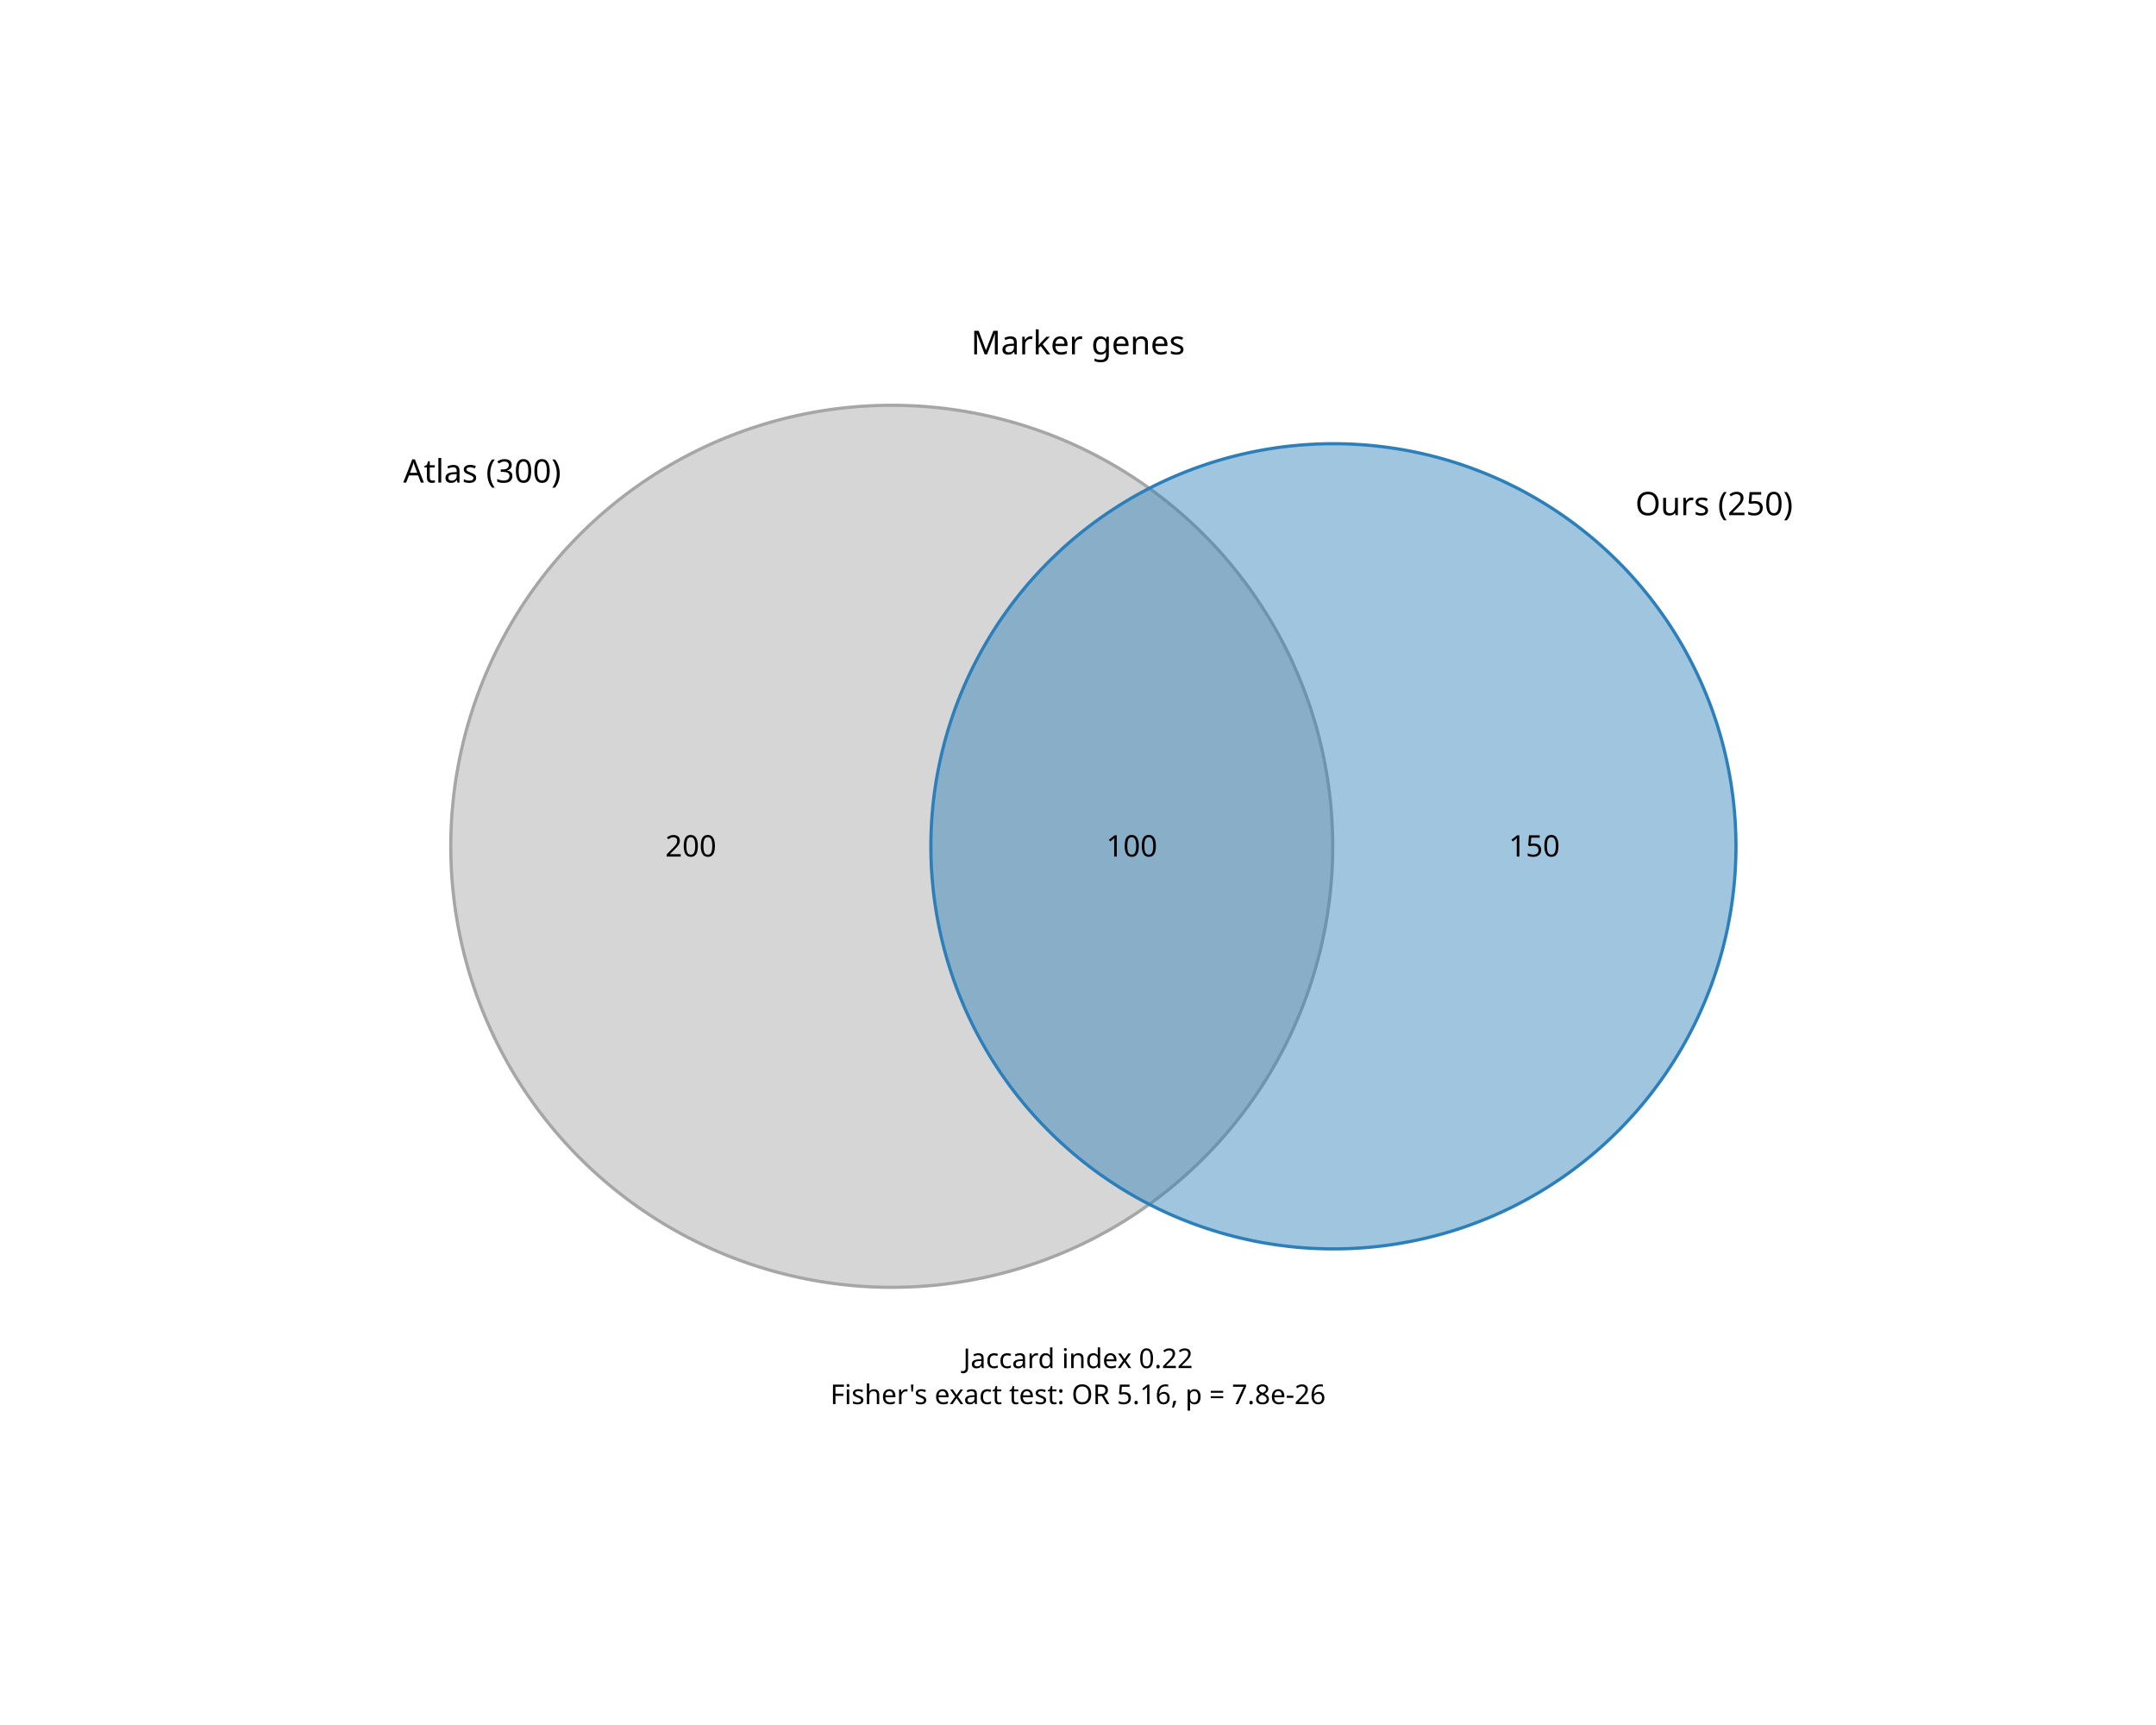
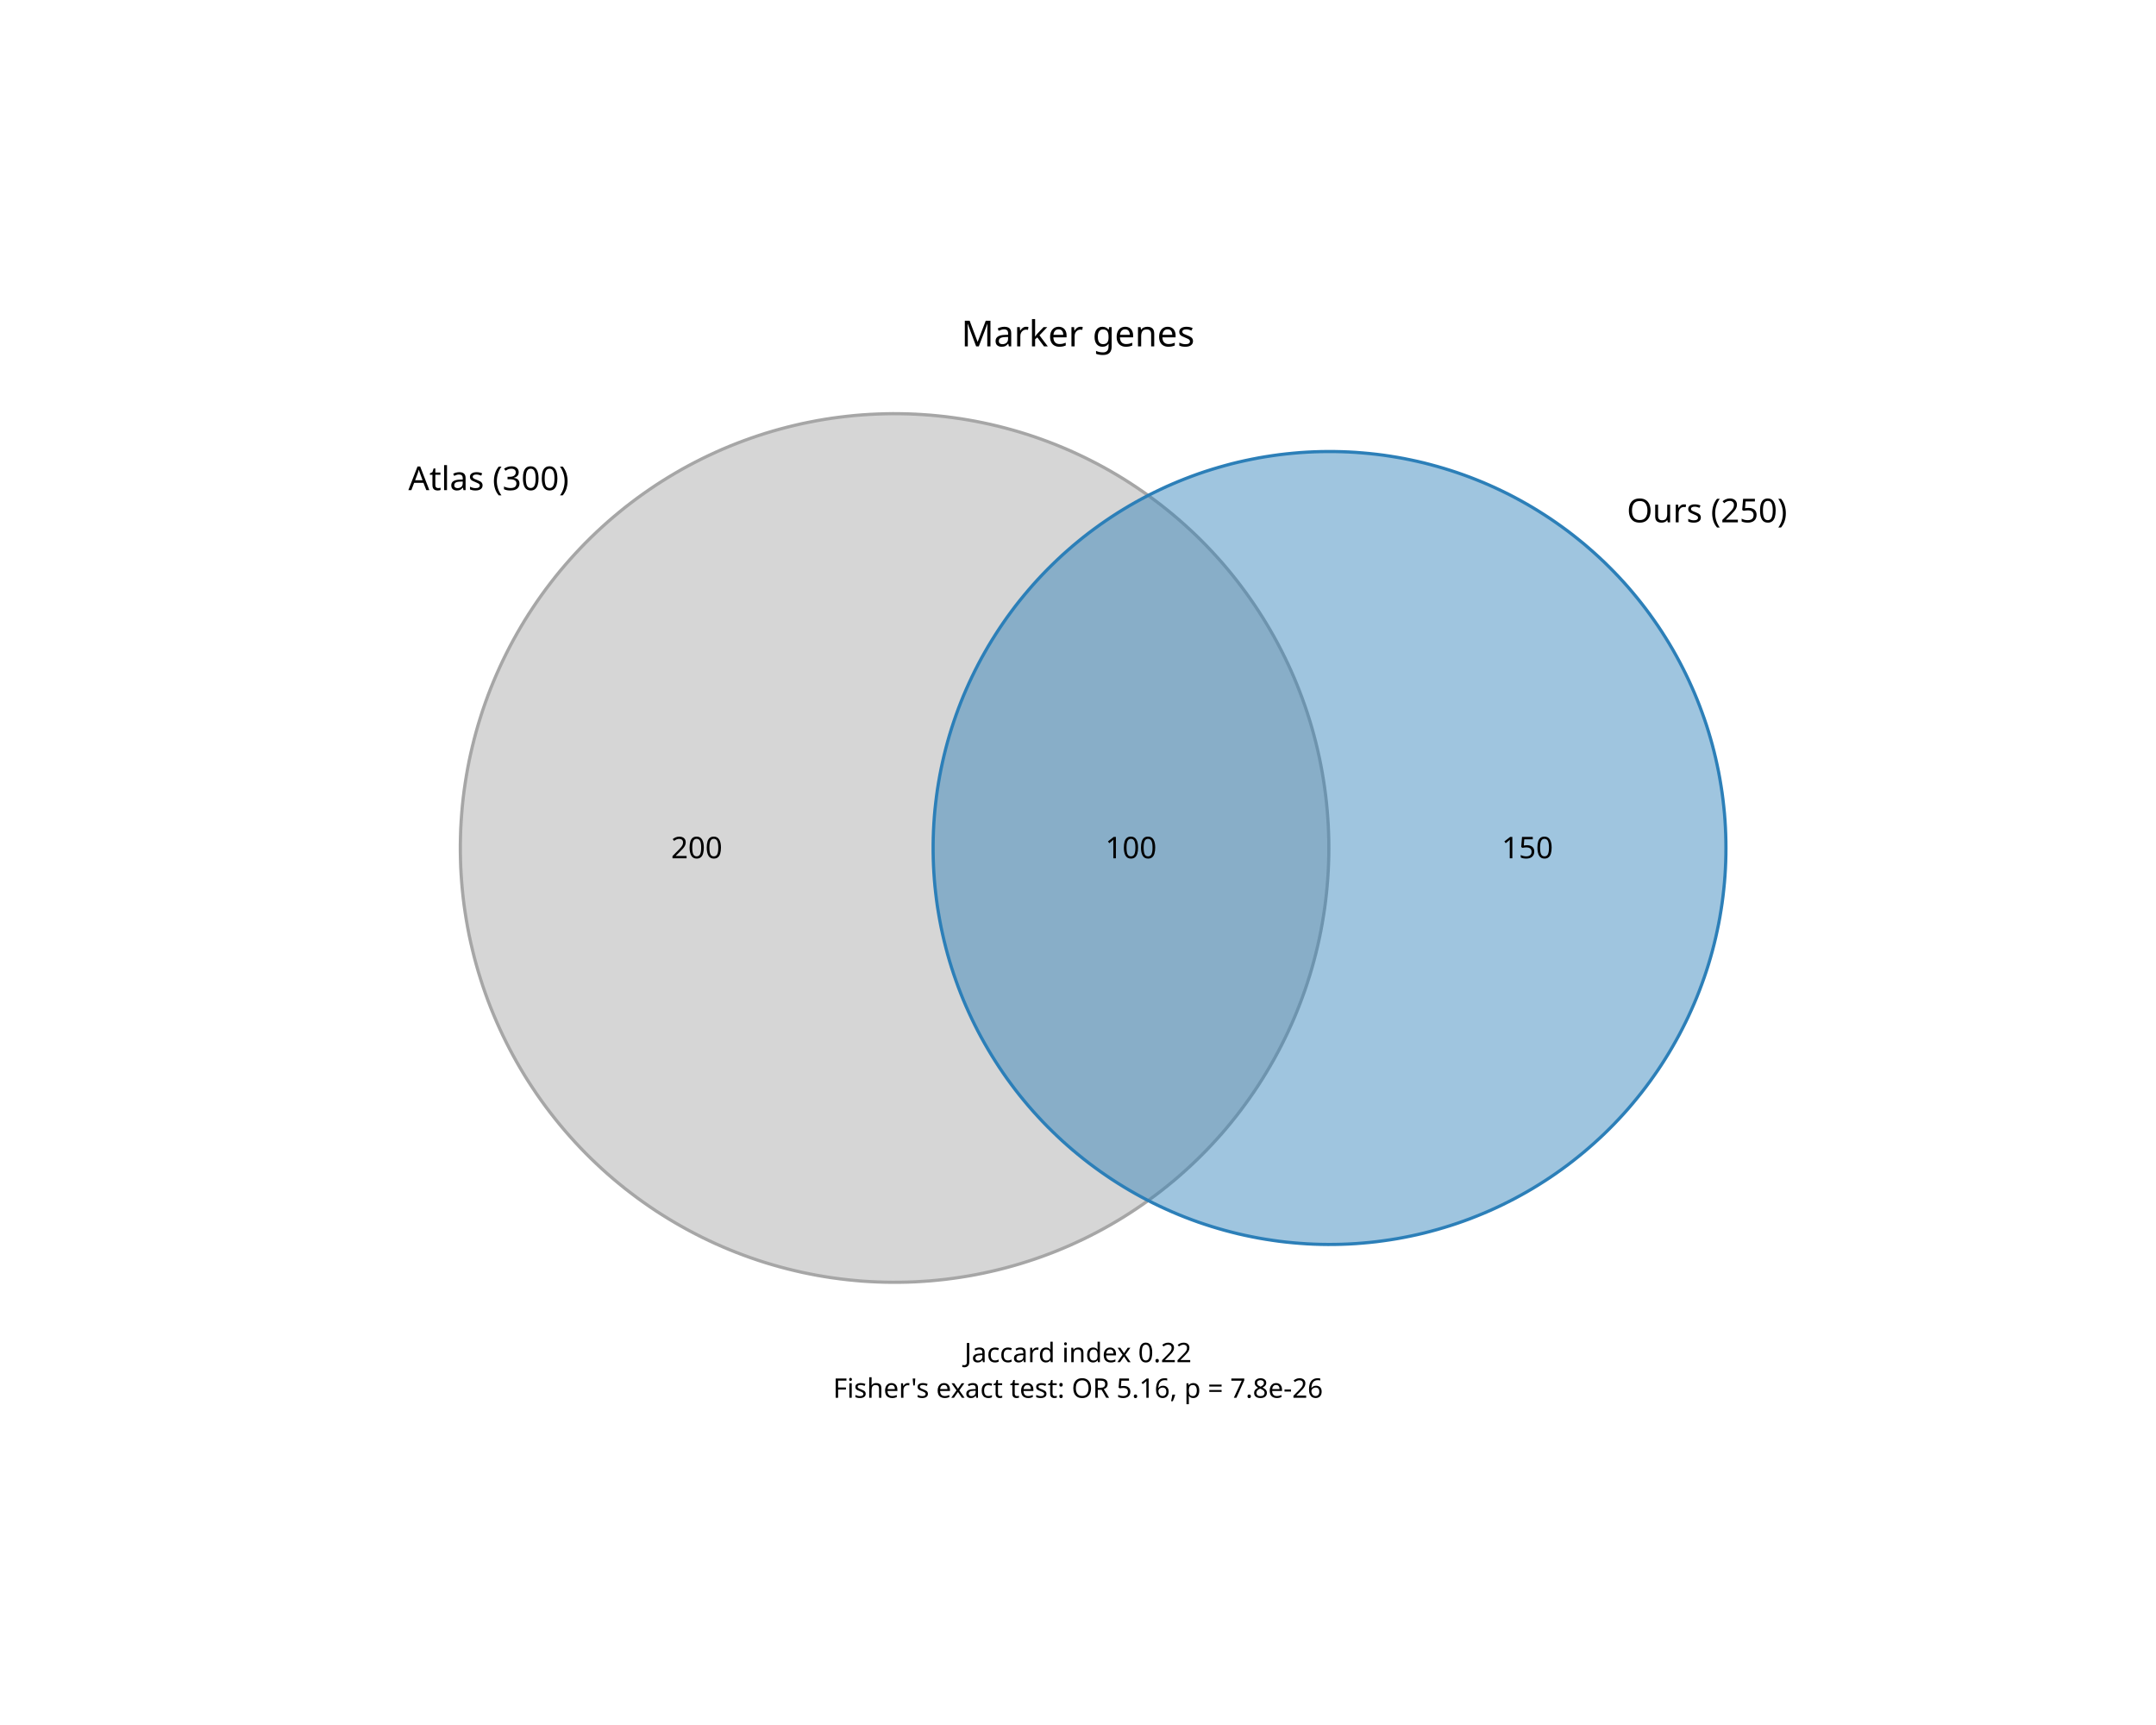
<svg xmlns="http://www.w3.org/2000/svg" class="svglite" data-engine-version="2.0" width="720.00pt" height="576.00pt" viewBox="0 0 720.00 576.00">
  <defs>
    <style type="text/css">
    .svglite line, .svglite polyline, .svglite polygon, .svglite path, .svglite rect, .svglite circle {
      fill: none;
      stroke: #000000;
      stroke-linecap: round;
      stroke-linejoin: round;
      stroke-miterlimit: 10.00;
    }
  </style>
  </defs>
  <rect width="100%" height="100%" style="stroke: none; fill: #FFFFFF;" />
  <defs>
    <clipPath id="cpMC4wMHw3MjAuMDB8MC4wMHw1NzYuMDA=">
      <rect x="0.00" y="0.00" width="720.00" height="576.00" />
    </clipPath>
  </defs>
  <g clip-path="url(#cpMC4wMHw3MjAuMDB8MC4wMHw1NzYuMDA=)">
</g>
  <defs>
-     <clipPath id="cpMC4wMHw3MjAuMDB8MTA1LjI3fDQ3MC43Mw==">
-       <rect x="0.00" y="105.27" width="720.00" height="365.46" />
+     <clipPath id="cpMC4wMHw3MjAuMDB8MTAxLjkyfDQ3NC4wOA==">
+       <rect x="0.00" y="101.92" width="720.00" height="372.15" />
    </clipPath>
  </defs>
-   <g clip-path="url(#cpMC4wMHw3MjAuMDB8MTA1LjI3fDQ3MC43Mw==)">
-     <rect x="0.00" y="105.27" width="720.00" height="365.46" style="stroke-width: 0.00; stroke: none;" />
+   <g clip-path="url(#cpMC4wMHw3MjAuMDB8MTAxLjkyfDQ3NC4wOA==)">
+     <rect x="0.00" y="101.92" width="720.00" height="372.15" style="stroke-width: 1.07; stroke: #FFFFFF; fill: #FFFFFF;" />
  </g>
  <g clip-path="url(#cpMC4wMHw3MjAuMDB8MC4wMHw1NzYuMDA=)">
-     <polygon points="445.06,282.59 445.04,280.01 444.97,277.44 444.86,274.86 444.70,272.29 444.50,269.72 444.25,267.15 443.96,264.59 443.62,262.04 443.24,259.49 442.81,256.95 442.34,254.41 441.83,251.89 441.27,249.37 440.67,246.87 440.02,244.37 439.33,241.89 438.59,239.42 437.82,236.96 437.00,234.52 436.13,232.09 435.23,229.68 434.28,227.28 433.29,224.90 432.26,222.54 431.19,220.19 430.08,217.87 428.93,215.56 427.73,213.28 426.50,211.01 425.23,208.77 423.92,206.55 422.57,204.36 421.18,202.19 419.75,200.04 418.29,197.92 416.79,195.82 415.25,193.75 413.68,191.71 412.07,189.70 410.43,187.71 408.75,185.76 407.04,183.83 405.29,181.93 403.51,180.07 401.70,178.23 399.86,176.43 397.99,174.66 396.08,172.92 394.15,171.22 392.19,169.55 390.19,167.92 388.17,166.32 386.12,164.75 384.05,163.23 381.94,161.73 379.82,160.28 377.66,158.86 375.49,157.48 373.28,156.14 371.06,154.84 368.81,153.58 366.54,152.36 364.25,151.17 361.94,150.03 359.61,148.93 357.27,147.87 354.90,146.85 352.51,145.87 350.11,144.93 347.70,144.04 345.26,143.19 342.82,142.38 340.36,141.61 337.88,140.89 335.40,140.21 332.90,139.57 330.39,138.98 327.87,138.43 325.34,137.93 322.81,137.47 320.26,137.05 317.71,136.68 315.16,136.35 312.60,136.07 310.03,135.84 307.46,135.64 304.89,135.50 302.31,135.40 299.73,135.34 297.16,135.33 294.58,135.36 292.00,135.44 289.43,135.57 286.86,135.73 284.29,135.95 281.72,136.21 279.16,136.51 276.61,136.86 274.06,137.25 271.52,137.69 268.99,138.17 266.47,138.70 263.96,139.27 261.45,139.88 258.96,140.54 256.48,141.24 254.01,141.99 251.56,142.78 249.12,143.61 246.69,144.48 244.29,145.40 241.89,146.35 239.52,147.35 237.16,148.39 234.82,149.47 232.50,150.60 230.20,151.76 227.92,152.96 225.66,154.21 223.43,155.49 221.21,156.81 219.02,158.17 216.86,159.57 214.72,161.00 212.60,162.48 210.51,163.98 208.45,165.53 206.42,167.11 204.41,168.73 202.43,170.38 200.48,172.07 198.56,173.79 196.67,175.54 194.82,177.33 192.99,179.15 191.19,181.00 189.43,182.88 187.70,184.79 186.01,186.73 184.35,188.70 182.72,190.70 181.13,192.73 179.58,194.79 178.06,196.87 176.58,198.98 175.13,201.11 173.73,203.27 172.36,205.45 171.03,207.66 169.73,209.89 168.48,212.14 167.27,214.42 166.09,216.71 164.96,219.03 163.87,221.36 162.82,223.72 161.81,226.09 160.84,228.48 159.92,230.88 159.03,233.30 158.19,235.74 157.39,238.19 156.64,240.65 155.92,243.13 155.25,245.62 154.63,248.12 154.05,250.63 153.51,253.15 153.02,255.68 152.57,258.22 152.16,260.76 151.80,263.32 151.49,265.87 151.22,268.44 150.99,271.00 150.81,273.58 150.68,276.15 150.59,278.72 150.54,281.30 150.54,283.88 150.59,286.46 150.68,289.03 150.81,291.61 150.99,294.18 151.22,296.74 151.49,299.31 151.80,301.87 152.16,304.42 152.57,306.96 153.02,309.50 153.51,312.03 154.05,314.55 154.63,317.06 155.25,319.56 155.92,322.05 156.64,324.53 157.39,326.99 158.19,329.44 159.03,331.88 159.92,334.30 160.84,336.71 161.81,339.09 162.82,341.47 163.87,343.82 164.96,346.15 166.09,348.47 167.27,350.76 168.48,353.04 169.73,355.29 171.03,357.52 172.36,359.73 173.73,361.91 175.13,364.07 176.58,366.20 178.06,368.31 179.58,370.40 181.13,372.45 182.72,374.48 184.35,376.48 186.01,378.45 187.70,380.39 189.43,382.30 191.19,384.19 192.99,386.04 194.82,387.85 196.67,389.64 198.56,391.39 200.48,393.11 202.43,394.80 204.41,396.45 206.42,398.07 208.45,399.65 210.51,401.20 212.60,402.71 214.72,404.18 216.86,405.61 219.02,407.01 221.21,408.37 223.43,409.69 225.66,410.97 227.92,412.22 230.20,413.42 232.50,414.58 234.82,415.71 237.16,416.79 239.52,417.83 241.89,418.83 244.29,419.79 246.69,420.70 249.12,421.57 251.56,422.41 254.01,423.19 256.48,423.94 258.96,424.64 261.45,425.30 263.96,425.91 266.47,426.48 268.99,427.01 271.52,427.49 274.06,427.93 276.61,428.32 279.16,428.67 281.72,428.97 284.29,429.23 286.86,429.45 289.43,429.62 292.00,429.74 294.58,429.82 297.16,429.85 299.73,429.84 302.31,429.78 304.89,429.68 307.46,429.54 310.03,429.34 312.60,429.11 315.16,428.83 317.71,428.50 320.26,428.13 322.81,427.71 325.34,427.25 327.87,426.75 330.39,426.20 332.90,425.61 335.40,424.97 337.88,424.29 340.36,423.57 342.82,422.80 345.26,422.00 347.70,421.14 350.11,420.25 352.51,419.31 354.90,418.33 357.27,417.31 359.61,416.25 361.94,415.15 364.25,414.01 366.54,412.82 368.81,411.60 371.06,410.34 373.28,409.04 375.49,407.70 377.66,406.32 379.82,404.90 381.94,403.45 384.05,401.96 386.12,400.43 388.17,398.86 390.19,397.26 392.19,395.63 394.15,393.96 396.08,392.26 397.99,390.52 399.86,388.75 401.70,386.95 403.51,385.11 405.29,383.25 407.04,381.35 408.75,379.43 410.43,377.47 412.07,375.48 413.68,373.47 415.25,371.43 416.79,369.36 418.29,367.26 419.75,365.14 421.18,362.99 422.57,360.82 423.92,358.63 425.23,356.41 426.50,354.17 427.73,351.90 428.93,349.62 430.08,347.31 431.19,344.99 432.26,342.64 433.29,340.28 434.28,337.90 435.23,335.51 436.13,333.09 437.00,330.66 437.82,328.22 438.59,325.76 439.33,323.29 440.02,320.81 440.67,318.31 441.27,315.81 441.83,313.29 442.34,310.77 442.81,308.23 443.24,305.69 443.62,303.14 443.96,300.59 444.25,298.03 444.50,295.46 444.70,292.89 444.86,290.32 444.97,287.74 445.04,285.17 445.06,282.59 " style="stroke-width: 1.07; stroke: #A6A6A6; stroke-linecap: butt; fill: #A6A6A6; fill-opacity: 0.45;" />
-     <polygon points="579.73,282.59 579.71,280.24 579.64,277.89 579.54,275.54 579.40,273.19 579.21,270.84 578.99,268.50 578.72,266.16 578.41,263.83 578.06,261.50 577.67,259.18 577.24,256.87 576.77,254.56 576.26,252.27 575.71,249.98 575.12,247.70 574.49,245.44 573.82,243.18 573.11,240.94 572.36,238.71 571.58,236.49 570.75,234.29 569.88,232.10 568.98,229.93 568.04,227.77 567.06,225.63 566.05,223.51 564.99,221.40 563.91,219.32 562.78,217.25 561.62,215.20 560.42,213.18 559.19,211.18 557.92,209.19 556.62,207.23 555.28,205.30 553.91,203.38 552.51,201.49 551.08,199.63 549.61,197.79 548.11,195.98 546.58,194.19 545.01,192.43 543.42,190.70 541.80,189.00 540.14,187.32 538.46,185.68 536.75,184.06 535.01,182.48 533.25,180.92 531.46,179.40 529.64,177.91 527.79,176.45 525.92,175.02 524.03,173.63 522.11,172.26 520.16,170.94 518.20,169.64 516.21,168.39 514.20,167.16 512.17,165.97 510.12,164.82 508.05,163.70 505.96,162.62 503.85,161.58 501.72,160.57 499.58,159.61 497.42,158.67 495.24,157.78 493.05,156.93 490.84,156.11 488.62,155.33 486.39,154.59 484.14,153.89 481.88,153.23 479.61,152.61 477.33,152.03 475.04,151.49 472.75,150.99 470.44,150.53 468.12,150.11 465.80,149.73 463.47,149.39 461.14,149.10 458.80,148.84 456.46,148.62 454.11,148.45 451.76,148.31 449.41,148.22 447.06,148.17 444.71,148.16 442.35,148.19 440.00,148.26 437.65,148.38 435.30,148.53 432.96,148.73 430.62,148.96 428.28,149.24 425.95,149.56 423.63,149.92 421.31,150.32 419.00,150.76 416.69,151.24 414.40,151.76 412.11,152.32 409.84,152.92 407.57,153.56 405.32,154.24 403.08,154.96 400.86,155.72 398.64,156.51 396.44,157.35 394.26,158.22 392.09,159.14 389.94,160.09 387.80,161.07 385.68,162.10 383.58,163.16 381.50,164.26 379.44,165.39 377.40,166.56 375.38,167.77 373.38,169.01 371.41,170.29 369.45,171.60 367.52,172.94 365.61,174.32 363.73,175.73 361.87,177.17 360.04,178.65 358.23,180.16 356.46,181.70 354.70,183.27 352.98,184.87 351.28,186.50 349.62,188.16 347.98,189.85 346.37,191.56 344.79,193.31 343.24,195.08 341.73,196.88 340.24,198.71 338.79,200.56 337.37,202.44 335.99,204.34 334.63,206.26 333.31,208.21 332.03,210.18 330.78,212.17 329.57,214.19 328.39,216.23 327.24,218.28 326.14,220.36 325.06,222.45 324.03,224.57 323.03,226.70 322.07,228.85 321.15,231.01 320.27,233.19 319.42,235.39 318.62,237.60 317.85,239.82 317.12,242.06 316.43,244.31 315.78,246.57 315.17,248.84 314.60,251.12 314.07,253.41 313.58,255.72 313.13,258.02 312.72,260.34 312.35,262.67 312.02,265.00 311.73,267.33 311.49,269.67 311.28,272.01 311.11,274.36 310.99,276.71 310.91,279.06 310.87,281.41 310.87,283.77 310.91,286.12 310.99,288.47 311.11,290.82 311.28,293.17 311.49,295.51 311.73,297.85 312.02,300.19 312.35,302.52 312.72,304.84 313.13,307.16 313.58,309.47 314.07,311.77 314.60,314.06 315.17,316.34 315.78,318.61 316.43,320.87 317.12,323.12 317.85,325.36 318.62,327.59 319.42,329.80 320.27,331.99 321.15,334.17 322.07,336.34 323.03,338.48 324.03,340.62 325.06,342.73 326.14,344.82 327.24,346.90 328.39,348.96 329.57,350.99 330.78,353.01 332.03,355.00 333.31,356.97 334.63,358.92 335.99,360.84 337.37,362.75 338.79,364.62 340.24,366.47 341.73,368.30 343.24,370.10 344.79,371.87 346.37,373.62 347.98,375.33 349.62,377.02 351.28,378.68 352.98,380.31 354.70,381.91 356.46,383.48 358.23,385.02 360.04,386.53 361.87,388.01 363.73,389.45 365.61,390.86 367.52,392.24 369.45,393.58 371.41,394.89 373.38,396.17 375.38,397.41 377.40,398.62 379.44,399.79 381.50,400.92 383.58,402.02 385.68,403.08 387.80,404.11 389.94,405.10 392.09,406.05 394.26,406.96 396.44,407.83 398.64,408.67 400.86,409.46 403.08,410.22 405.32,410.94 407.57,411.62 409.84,412.26 412.11,412.86 414.40,413.42 416.69,413.94 419.00,414.43 421.31,414.87 423.63,415.26 425.95,415.62 428.28,415.94 430.62,416.22 432.96,416.46 435.30,416.65 437.65,416.81 440.00,416.92 442.35,416.99 444.71,417.02 447.06,417.01 449.41,416.96 451.76,416.87 454.11,416.73 456.46,416.56 458.80,416.34 461.14,416.09 463.47,415.79 465.80,415.45 468.12,415.07 470.44,414.65 472.75,414.19 475.04,413.69 477.33,413.15 479.61,412.57 481.88,411.95 484.14,411.29 486.39,410.59 488.62,409.85 490.84,409.07 493.05,408.25 495.24,407.40 497.42,406.51 499.58,405.58 501.72,404.61 503.85,403.60 505.96,402.56 508.05,401.48 510.12,400.36 512.17,399.21 514.20,398.02 516.21,396.80 518.20,395.54 520.16,394.24 522.11,392.92 524.03,391.56 525.92,390.16 527.79,388.73 529.64,387.27 531.46,385.78 533.25,384.26 535.01,382.70 536.75,381.12 538.46,379.50 540.14,377.86 541.80,376.18 543.42,374.48 545.01,372.75 546.58,370.99 548.11,369.20 549.61,367.39 551.08,365.55 552.51,363.69 553.91,361.80 555.28,359.88 556.62,357.95 557.92,355.99 559.19,354.01 560.42,352.00 561.62,349.98 562.78,347.93 563.91,345.86 564.99,343.78 566.05,341.67 567.06,339.55 568.04,337.41 568.98,335.26 569.88,333.08 570.75,330.89 571.58,328.69 572.36,326.47 573.11,324.24 573.82,322.00 574.49,319.75 575.12,317.48 575.71,315.20 576.26,312.91 576.77,310.62 577.24,308.31 577.67,306.00 578.06,303.68 578.41,301.35 578.72,299.02 578.99,296.68 579.21,294.34 579.40,291.99 579.54,289.65 579.64,287.30 579.71,284.94 579.73,282.59 " style="stroke-width: 1.07; stroke: #2C7FB8; stroke-linecap: butt; fill: #2C7FB8; fill-opacity: 0.45;" />
-     <text x="230.70" y="286.02" text-anchor="middle" style="font-size: 9.96px; font-family: sans;" textLength="16.62px" lengthAdjust="spacingAndGlyphs">200</text>
-     <text x="377.96" y="286.02" text-anchor="middle" style="font-size: 9.96px; font-family: sans;" textLength="16.62px" lengthAdjust="spacingAndGlyphs">100</text>
-     <text x="512.40" y="286.02" text-anchor="middle" style="font-size: 9.96px; font-family: sans;" textLength="16.62px" lengthAdjust="spacingAndGlyphs">150</text>
-     <text x="187.35" y="161.14" text-anchor="end" style="font-size: 10.81px; font-family: sans;" textLength="52.29px" lengthAdjust="spacingAndGlyphs">Atlas (300)</text>
-     <text x="546.12" y="172.04" style="font-size: 10.81px; font-family: sans;" textLength="51.68px" lengthAdjust="spacingAndGlyphs">Ours (250)</text>
-     <text x="360.00" y="118.32" text-anchor="middle" style="font-size: 11.00px; font-family: sans;" textLength="67.27px" lengthAdjust="spacingAndGlyphs">Marker genes</text>
-     <text x="360.00" y="456.82" text-anchor="middle" style="font-size: 9.10px; font-family: sans;" textLength="76.44px" lengthAdjust="spacingAndGlyphs">Jaccard index 0.22</text>
-     <text x="360.00" y="468.84" text-anchor="middle" style="font-size: 9.10px; font-family: sans;" textLength="163.46px" lengthAdjust="spacingAndGlyphs">Fisher's exact test: OR 5.16, p = 7.8e-26</text>
+     <polygon points="443.77,283.15 443.75,280.62 443.68,278.08 443.57,275.54 443.41,273.01 443.21,270.48 442.97,267.95 442.68,265.43 442.35,262.92 441.97,260.41 441.55,257.90 441.09,255.41 440.58,252.92 440.03,250.44 439.44,247.97 438.80,245.52 438.12,243.07 437.40,240.64 436.63,238.22 435.82,235.81 434.97,233.42 434.08,231.05 433.15,228.68 432.18,226.34 431.16,224.01 430.11,221.71 429.01,219.42 427.88,217.15 426.70,214.90 425.49,212.67 424.23,210.46 422.94,208.28 421.61,206.11 420.25,203.98 418.84,201.86 417.40,199.77 415.92,197.71 414.41,195.67 412.86,193.66 411.28,191.68 409.66,189.72 408.01,187.79 406.32,185.90 404.60,184.03 402.85,182.19 401.07,180.38 399.25,178.61 397.41,176.87 395.53,175.16 393.63,173.48 391.70,171.84 389.73,170.23 387.74,168.65 385.72,167.11 383.68,165.61 381.61,164.14 379.51,162.71 377.39,161.31 375.25,159.95 373.08,158.63 370.89,157.35 368.68,156.11 366.44,154.90 364.19,153.74 361.91,152.61 359.62,151.53 357.31,150.48 354.98,149.48 352.63,148.51 350.26,147.59 347.88,146.71 345.49,145.87 343.08,145.07 340.66,144.32 338.22,143.61 335.77,142.94 333.31,142.31 330.84,141.73 328.36,141.19 325.87,140.69 323.37,140.24 320.87,139.83 318.36,139.47 315.84,139.14 313.32,138.87 310.79,138.63 308.26,138.45 305.72,138.30 303.19,138.20 300.65,138.15 298.11,138.13 295.57,138.17 293.04,138.25 290.50,138.37 287.97,138.53 285.44,138.74 282.92,139.00 280.40,139.30 277.88,139.64 275.37,140.03 272.87,140.46 270.38,140.94 267.89,141.45 265.42,142.02 262.95,142.62 260.50,143.27 258.06,143.96 255.63,144.69 253.21,145.47 250.81,146.29 248.42,147.15 246.05,148.05 243.69,148.99 241.35,149.97 239.03,151.00 236.72,152.07 234.44,153.17 232.18,154.32 229.93,155.50 227.71,156.72 225.51,157.99 223.33,159.29 221.17,160.63 219.04,162.00 216.93,163.42 214.85,164.87 212.79,166.35 210.76,167.88 208.75,169.43 206.78,171.03 204.83,172.65 202.91,174.31 201.02,176.01 199.16,177.73 197.33,179.49 195.53,181.28 193.76,183.11 192.03,184.96 190.33,186.84 188.66,188.75 187.02,190.69 185.42,192.66 183.86,194.66 182.32,196.69 180.83,198.74 179.37,200.81 177.95,202.92 176.56,205.04 175.21,207.19 173.90,209.37 172.63,211.56 171.40,213.78 170.20,216.02 169.05,218.28 167.93,220.56 166.86,222.86 165.82,225.18 164.83,227.51 163.87,229.86 162.96,232.23 162.09,234.62 161.26,237.01 160.48,239.43 159.73,241.85 159.03,244.29 158.37,246.75 157.76,249.21 157.18,251.68 156.65,254.16 156.17,256.65 155.73,259.15 155.33,261.66 154.97,264.17 154.66,266.69 154.40,269.22 154.18,271.74 154.00,274.28 153.86,276.81 153.78,279.35 153.73,281.89 153.73,284.42 153.78,286.96 153.86,289.50 154.00,292.03 154.18,294.56 154.40,297.09 154.66,299.62 154.97,302.14 155.33,304.65 155.73,307.16 156.17,309.66 156.65,312.15 157.18,314.63 157.76,317.10 158.37,319.56 159.03,322.02 159.73,324.45 160.48,326.88 161.26,329.29 162.09,331.69 162.96,334.08 163.87,336.45 164.83,338.80 165.82,341.13 166.86,343.45 167.93,345.75 169.05,348.03 170.20,350.29 171.40,352.53 172.63,354.75 173.90,356.94 175.21,359.12 176.56,361.27 177.95,363.39 179.37,365.50 180.83,367.57 182.32,369.62 183.86,371.65 185.42,373.64 187.02,375.61 188.66,377.56 190.33,379.47 192.03,381.35 193.76,383.20 195.53,385.03 197.33,386.82 199.16,388.57 201.02,390.30 202.91,392.00 204.83,393.66 206.78,395.28 208.75,396.88 210.76,398.43 212.79,399.96 214.85,401.44 216.93,402.89 219.04,404.31 221.17,405.68 223.33,407.02 225.51,408.32 227.71,409.58 229.93,410.81 232.18,411.99 234.44,413.14 236.72,414.24 239.03,415.31 241.35,416.33 243.69,417.32 246.05,418.26 248.42,419.16 250.81,420.02 253.21,420.84 255.63,421.62 258.06,422.35 260.50,423.04 262.95,423.69 265.42,424.29 267.89,424.86 270.38,425.37 272.87,425.85 275.37,426.28 277.88,426.67 280.40,427.01 282.92,427.31 285.44,427.56 287.97,427.78 290.50,427.94 293.04,428.06 295.57,428.14 298.11,428.17 300.65,428.16 303.19,428.11 305.72,428.01 308.26,427.86 310.79,427.68 313.32,427.44 315.84,427.17 318.36,426.84 320.87,426.48 323.37,426.07 325.87,425.62 328.36,425.12 330.84,424.58 333.31,424.00 335.77,423.37 338.22,422.70 340.66,421.99 343.08,421.23 345.49,420.44 347.88,419.60 350.26,418.72 352.63,417.80 354.98,416.83 357.31,415.83 359.62,414.78 361.91,413.70 364.19,412.57 366.44,411.41 368.68,410.20 370.89,408.96 373.08,407.68 375.25,406.36 377.39,405.00 379.51,403.60 381.61,402.17 383.68,400.70 385.72,399.20 387.74,397.66 389.73,396.08 391.70,394.47 393.63,392.83 395.53,391.15 397.41,389.44 399.25,387.70 401.07,385.92 402.85,384.12 404.60,382.28 406.32,380.41 408.01,378.52 409.66,376.59 411.28,374.63 412.86,372.65 414.41,370.64 415.92,368.60 417.40,366.54 418.84,364.45 420.25,362.33 421.61,360.20 422.94,358.03 424.23,355.85 425.49,353.64 426.70,351.41 427.88,349.16 429.01,346.89 430.11,344.60 431.16,342.29 432.18,339.97 433.15,337.62 434.08,335.26 434.97,332.89 435.82,330.50 436.63,328.09 437.40,325.67 438.12,323.24 438.80,320.79 439.44,318.33 440.03,315.87 440.58,313.39 441.09,310.90 441.55,308.41 441.97,305.90 442.35,303.39 442.68,300.88 442.97,298.36 443.21,295.83 443.41,293.30 443.57,290.77 443.68,288.23 443.75,285.69 443.77,283.15 " style="stroke-width: 1.07; stroke: #A6A6A6; stroke-linecap: butt; fill: #A6A6A6; fill-opacity: 0.45;" />
+     <polygon points="576.38,283.15 576.36,280.84 576.30,278.52 576.20,276.21 576.06,273.89 575.88,271.58 575.65,269.28 575.39,266.98 575.09,264.68 574.74,262.39 574.36,260.10 573.94,257.82 573.47,255.55 572.97,253.29 572.43,251.04 571.85,248.80 571.23,246.57 570.57,244.34 569.87,242.13 569.13,239.94 568.35,237.76 567.54,235.59 566.69,233.43 565.80,231.29 564.87,229.17 563.91,227.06 562.91,224.97 561.87,222.90 560.80,220.84 559.69,218.81 558.55,216.79 557.37,214.80 556.16,212.83 554.91,210.87 553.63,208.94 552.31,207.04 550.96,205.15 549.58,203.29 548.17,201.46 546.72,199.65 545.24,197.86 543.74,196.10 542.20,194.37 540.63,192.67 539.03,190.99 537.40,189.34 535.75,187.72 534.06,186.13 532.35,184.57 530.61,183.04 528.85,181.53 527.05,180.07 525.24,178.63 523.40,177.22 521.53,175.85 519.64,174.51 517.73,173.20 515.79,171.93 513.83,170.69 511.85,169.48 509.85,168.31 507.83,167.18 505.80,166.08 503.74,165.01 501.66,163.99 499.57,163.00 497.45,162.04 495.33,161.12 493.18,160.25 491.02,159.40 488.85,158.60 486.66,157.83 484.47,157.11 482.25,156.42 480.03,155.77 477.79,155.16 475.55,154.58 473.29,154.05 471.03,153.56 468.76,153.10 466.48,152.69 464.19,152.32 461.90,151.98 459.60,151.69 457.30,151.44 454.99,151.23 452.68,151.05 450.37,150.92 448.05,150.83 445.73,150.78 443.42,150.77 441.10,150.80 438.78,150.87 436.47,150.98 434.16,151.13 431.85,151.33 429.54,151.56 427.24,151.83 424.95,152.15 422.66,152.50 420.37,152.89 418.10,153.33 415.83,153.80 413.57,154.31 411.32,154.86 409.08,155.46 406.85,156.09 404.63,156.76 402.43,157.46 400.23,158.21 398.05,159.00 395.89,159.82 393.74,160.68 391.60,161.58 389.48,162.51 387.38,163.49 385.29,164.50 383.22,165.54 381.18,166.62 379.15,167.74 377.14,168.89 375.15,170.08 373.18,171.30 371.23,172.56 369.31,173.85 367.41,175.17 365.53,176.53 363.67,177.92 361.84,179.34 360.04,180.80 358.26,182.28 356.51,183.80 354.78,185.34 353.09,186.92 351.42,188.53 349.77,190.16 348.16,191.82 346.58,193.51 345.02,195.23 343.50,196.98 342.01,198.75 340.54,200.55 339.11,202.37 337.72,204.22 336.35,206.09 335.02,207.99 333.72,209.91 332.46,211.85 331.23,213.81 330.03,215.79 328.87,217.80 327.74,219.82 326.65,221.87 325.60,223.93 324.58,226.01 323.60,228.11 322.65,230.23 321.74,232.36 320.87,234.51 320.04,236.67 319.25,238.84 318.49,241.04 317.77,243.24 317.09,245.45 316.45,247.68 315.85,249.92 315.29,252.17 314.77,254.42 314.28,256.69 313.84,258.96 313.44,261.24 313.07,263.53 312.75,265.83 312.47,268.13 312.22,270.43 312.02,272.74 311.86,275.05 311.74,277.36 311.66,279.68 311.62,282.00 311.62,284.31 311.66,286.63 311.74,288.95 311.86,291.26 312.02,293.57 312.22,295.88 312.47,298.18 312.75,300.48 313.07,302.78 313.44,305.06 313.84,307.35 314.28,309.62 314.77,311.89 315.29,314.14 315.85,316.39 316.45,318.63 317.09,320.86 317.77,323.07 318.49,325.27 319.25,327.46 320.04,329.64 320.87,331.80 321.74,333.95 322.65,336.08 323.60,338.20 324.58,340.30 325.60,342.38 326.65,344.44 327.74,346.48 328.87,348.51 330.03,350.51 331.23,352.50 332.46,354.46 333.72,356.40 335.02,358.32 336.35,360.22 337.72,362.09 339.11,363.94 340.54,365.76 342.01,367.56 343.50,369.33 345.02,371.08 346.58,372.79 348.16,374.49 349.77,376.15 351.42,377.78 353.09,379.39 354.78,380.97 356.51,382.51 358.26,384.03 360.04,385.51 361.84,386.97 363.67,388.39 365.53,389.78 367.41,391.14 369.31,392.46 371.23,393.75 373.18,395.01 375.15,396.23 377.14,397.42 379.15,398.57 381.18,399.69 383.22,400.77 385.29,401.81 387.38,402.82 389.48,403.79 391.60,404.73 393.74,405.63 395.89,406.49 398.05,407.31 400.23,408.10 402.43,408.84 404.63,409.55 406.85,410.22 409.08,410.85 411.32,411.44 413.57,412.00 415.83,412.51 418.10,412.98 420.37,413.42 422.66,413.81 424.95,414.16 427.24,414.48 429.54,414.75 431.85,414.98 434.16,415.17 436.47,415.33 438.78,415.44 441.10,415.51 443.42,415.54 445.73,415.53 448.05,415.48 450.37,415.39 452.68,415.26 454.99,415.08 457.30,414.87 459.60,414.62 461.90,414.32 464.19,413.99 466.48,413.62 468.76,413.20 471.03,412.75 473.29,412.26 475.55,411.73 477.79,411.15 480.03,410.54 482.25,409.89 484.47,409.20 486.66,408.48 488.85,407.71 491.02,406.91 493.18,406.06 495.33,405.18 497.45,404.27 499.57,403.31 501.66,402.32 503.74,401.29 505.80,400.23 507.83,399.13 509.85,398.00 511.85,396.83 513.83,395.62 515.79,394.38 517.73,393.11 519.64,391.80 521.53,390.46 523.40,389.09 525.24,387.68 527.05,386.24 528.85,384.77 530.61,383.27 532.35,381.74 534.06,380.18 535.75,378.59 537.40,376.97 539.03,375.32 540.63,373.64 542.20,371.94 543.74,370.21 545.24,368.45 546.72,366.66 548.17,364.85 549.58,363.02 550.96,361.16 552.31,359.27 553.63,357.37 554.91,355.44 556.16,353.48 557.37,351.51 558.55,349.51 559.69,347.50 560.80,345.47 561.87,343.41 562.91,341.34 563.91,339.25 564.87,337.14 565.80,335.02 566.69,332.88 567.54,330.72 568.35,328.55 569.13,326.37 569.87,324.17 570.57,321.97 571.23,319.74 571.85,317.51 572.43,315.27 572.97,313.02 573.47,310.75 573.94,308.48 574.36,306.21 574.74,303.92 575.09,301.63 575.39,299.33 575.65,297.03 575.88,294.72 576.06,292.42 576.20,290.10 576.30,287.79 576.36,285.47 576.38,283.15 " style="stroke-width: 1.07; stroke: #2C7FB8; stroke-linecap: butt; fill: #2C7FB8; fill-opacity: 0.45;" />
+     <text x="232.67" y="286.60" text-anchor="middle" style="font-size: 10.00px; font-family: sans;" textLength="16.69px" lengthAdjust="spacingAndGlyphs">200</text>
+     <text x="377.69" y="286.60" text-anchor="middle" style="font-size: 10.00px; font-family: sans;" textLength="16.69px" lengthAdjust="spacingAndGlyphs">100</text>
+     <text x="510.08" y="286.60" text-anchor="middle" style="font-size: 10.00px; font-family: sans;" textLength="16.69px" lengthAdjust="spacingAndGlyphs">150</text>
+     <text x="189.98" y="163.67" text-anchor="end" style="font-size: 11.00px; font-family: sans;" textLength="53.20px" lengthAdjust="spacingAndGlyphs">Atlas (300)</text>
+     <text x="543.29" y="174.41" style="font-size: 11.00px; font-family: sans;" textLength="52.58px" lengthAdjust="spacingAndGlyphs">Ours (250)</text>
+     <text x="360.00" y="115.66" text-anchor="middle" style="font-size: 12.00px; font-family: sans;" textLength="73.38px" lengthAdjust="spacingAndGlyphs">Marker genes</text>
+     <text x="360.00" y="454.85" text-anchor="middle" style="font-size: 9.00px; font-family: sans;" textLength="75.56px" lengthAdjust="spacingAndGlyphs">Jaccard index 0.22</text>
+     <text x="360.00" y="466.73" text-anchor="middle" style="font-size: 9.00px; font-family: sans;" textLength="161.57px" lengthAdjust="spacingAndGlyphs">Fisher's exact test: OR 5.16, p = 7.8e-26</text>
  </g>
</svg>
